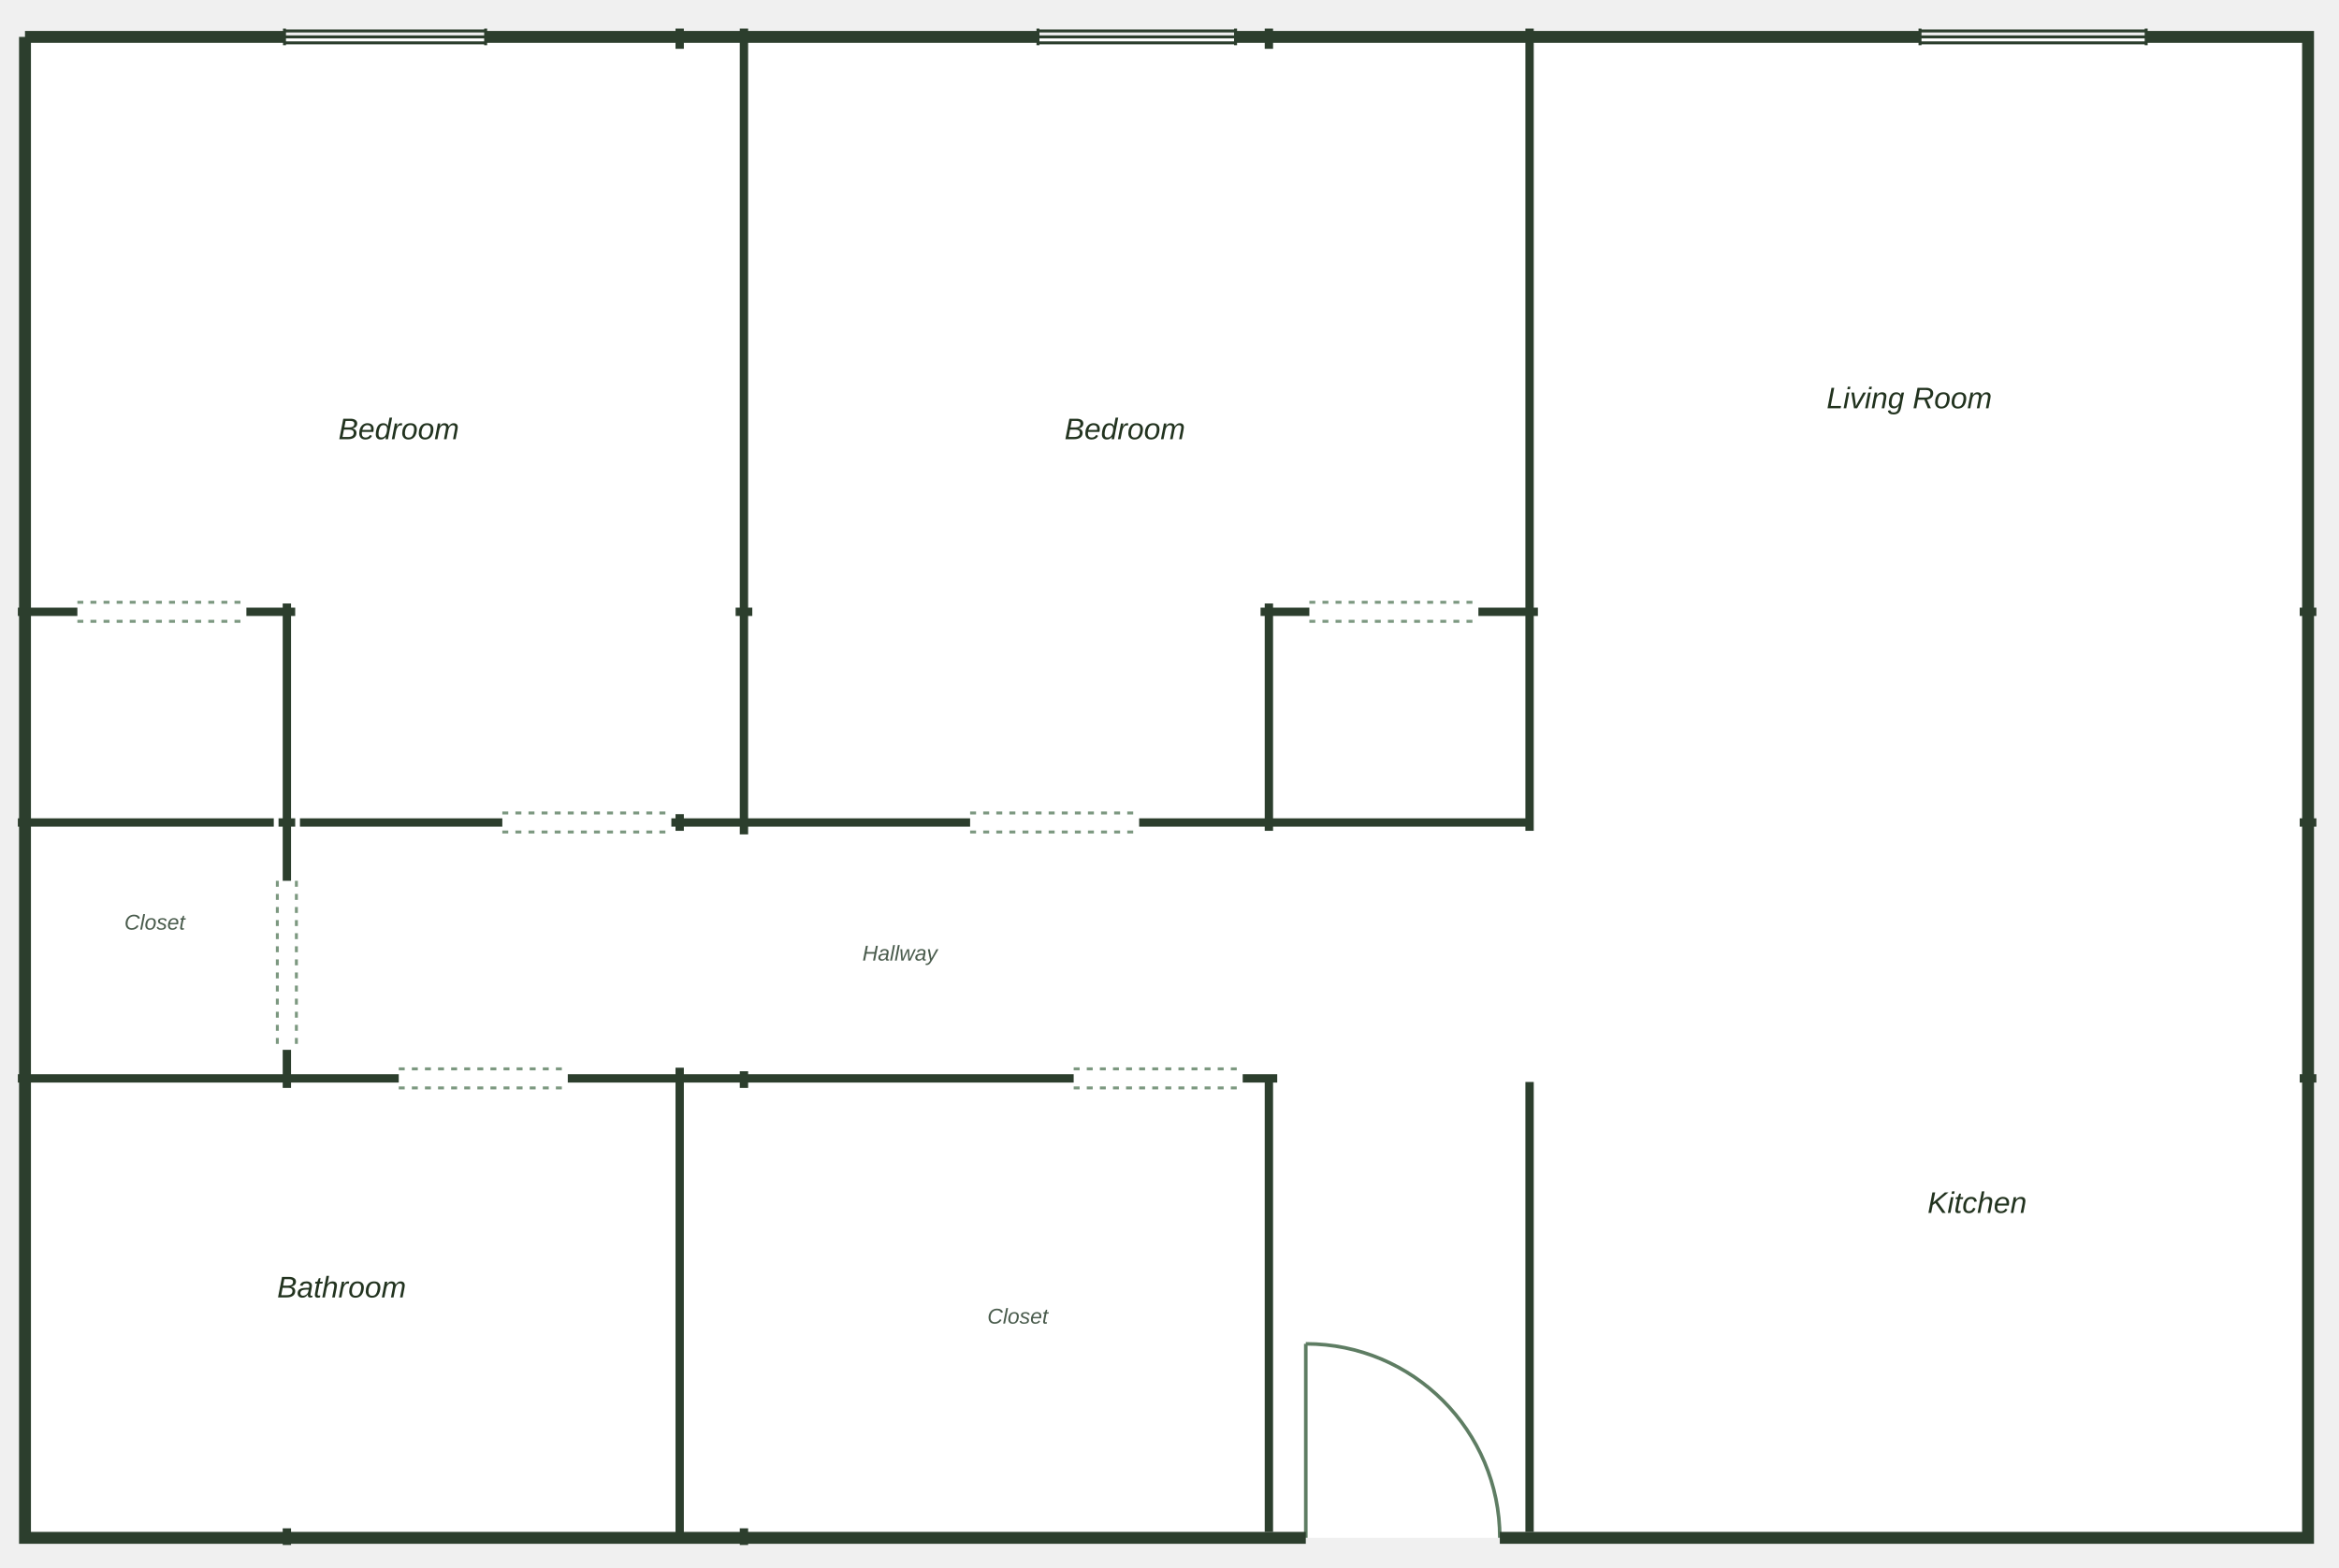
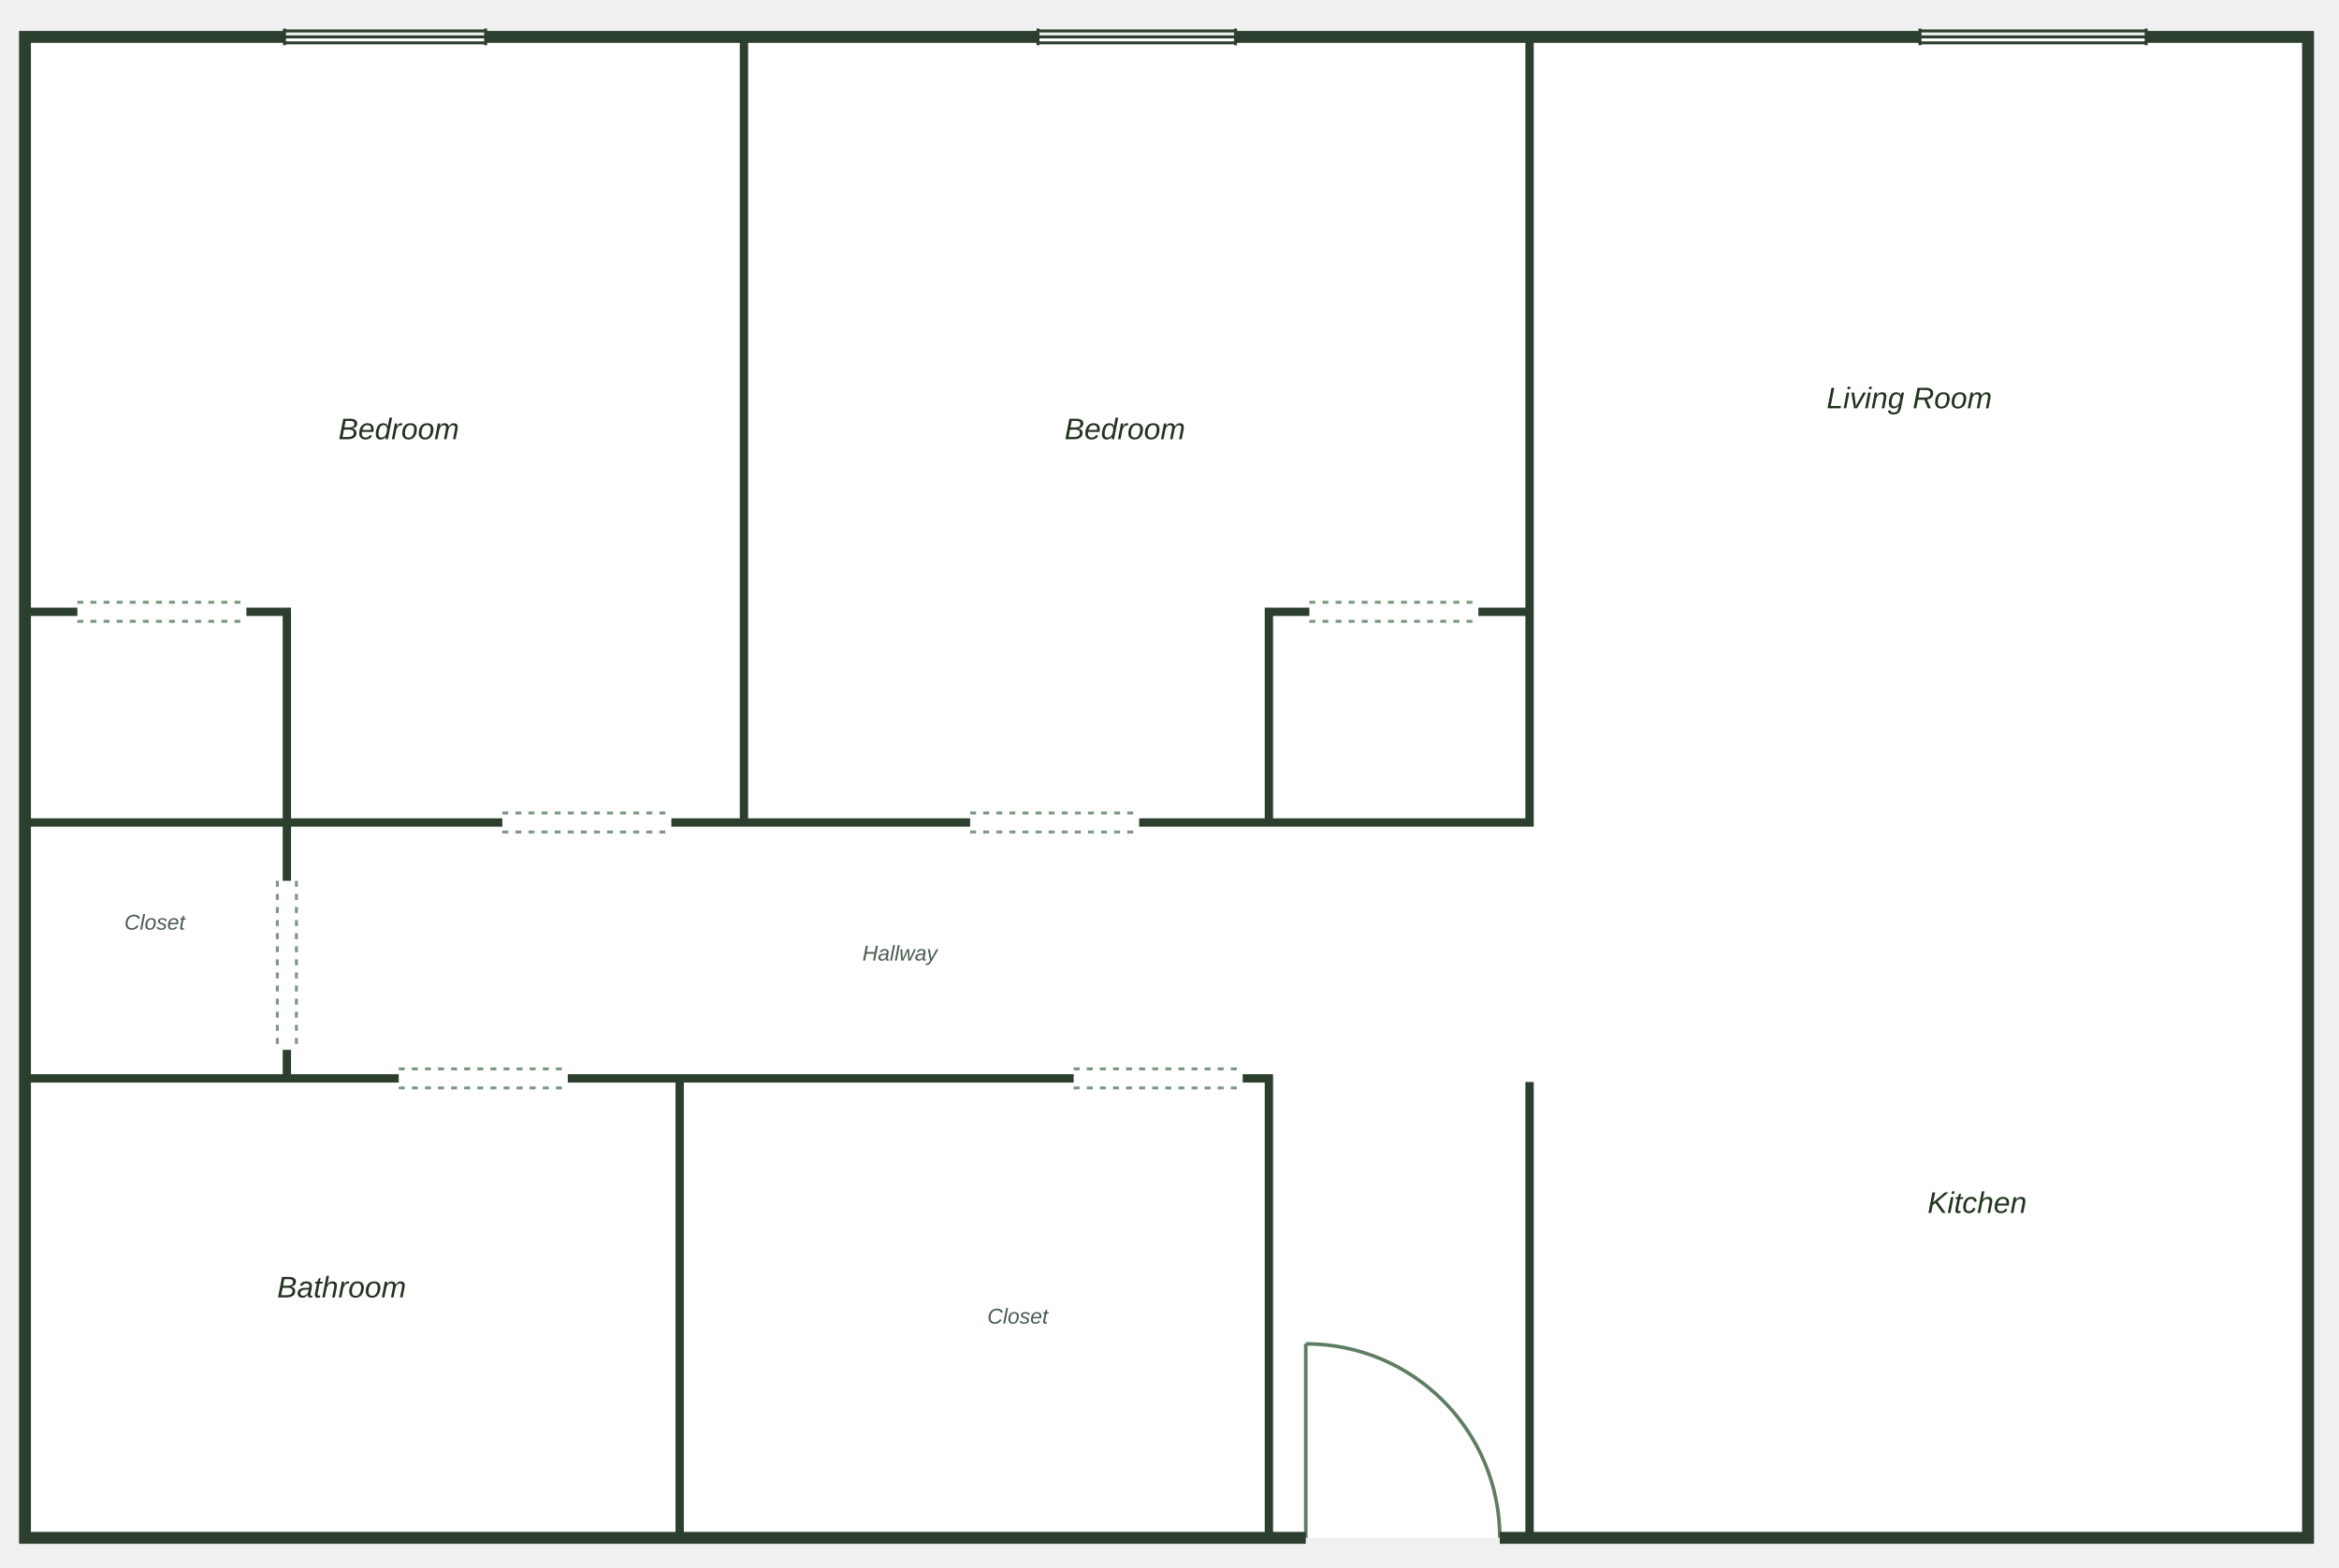
<svg xmlns="http://www.w3.org/2000/svg" width="1965" height="1317" viewBox="0 0 1965 1317" preserveAspectRatio="xMidYMid meet" role="img" aria-label="Indian Head Elderly Apartments two-bedroom floor plan">
  <defs>
    <style>
    .fp{fill:#FFFFFF}
    .w{fill:none;stroke:#2C3E2D;stroke-width:7;stroke-linecap:butt}
    .wo{fill:none;stroke:#2C3E2D;stroke-width:10;stroke-linecap:butt}
    .d{fill:none;stroke:#7C9880;stroke-width:2.5;stroke-dasharray:5 6}
    .arc{fill:none;stroke:#5E7D63;stroke-width:3}
    .win{fill:none;stroke:#2C3E2D;stroke-width:2.5}
    .st{fill:none;stroke:#2C3E2D;stroke-width:2.5}
    .rm{fill:#22331F;font-family:'Helvetica Neue',Arial,sans-serif;font-size:25px;font-style:italic;text-anchor:middle}
    .cl{fill:#4A5C4D;font-family:'Helvetica Neue',Arial,sans-serif;font-size:18px;font-style:italic;text-anchor:middle}
    .sm{fill:#4A5C4D;font-family:'Helvetica Neue',Arial,sans-serif;font-size:14px;font-style:italic;text-anchor:middle}
  </style>
  </defs>
  <rect class="fp" x="21" y="31" width="1918" height="1261" />
-   <path class="w" d="M241,507 V740 M241,882 V914 M241,1284 V1298 M571,24 V41 M571,684 V698 M571,897 V1289 M625,24 V701 M625,900 V914 M625,1284 V1298 M1066,24 V41 M1066,507 V698 M1066,909 V1287 M1285,24 V698 M1285,909 V1287 M15,514 H65 M207,514 H248 M618,514 H632 M1059,514 H1100 M1242,514 H1292 M1932,514 H1946 M15,691 H230 M234,691 H248 M252,691 H422 M564,691 H815 M957,691 H1283 M1932,691 H1946 M15,906 H335 M477,906 H902 M1044,906 H1073 M1932,906 H1946" />
+   <path class="w" d="M21,514 L65,514 M207,514 L241,514 L241,740 M1100,514 L1066,514 L1066,691 M1242,514 L1285,514 M21,691 L422,691 M564,691 L815,691 M957,691 L1285,691 L1285,31 M21,906 L335,906 M477,906 L902,906 M1044,906 L1066,906 L1066,1292 M241,882 L241,906 M571,906 L571,1292 M625,31 L625,691 M1285,909 L1285,1292" />
  <path class="d" d="M233,740 V882 M249,740 V882 M65,506 H207 M65,522 H207 M1100,506 H1242 M1100,522 H1242 M422,683 H564 M422,699 H564 M815,683 H957 M815,699 H957 M335,898 H477 M335,914 H477 M902,898 H1044 M902,914 H1044" />
  <path class="win" d="M239,26 H408 M239,31 H408 M239,36 H408 M239,24 V38 M408,24 V38" />
  <path class="win" d="M872,26 H1038 M872,31 H1038 M872,36 H1038 M872,24 V38 M1038,24 V38" />
  <path class="win" d="M1613,26 H1803 M1613,31 H1803 M1613,36 H1803 M1613,24 V38 M1803,24 V38" />
-   <path class="arc" d="M1097,1292 V1129 M1097,1129 A163,163 0 0 1 1260,1292" />
-   <path class="wo" d="M21,31 H239 M408,31 H872 M1038,31 H1613 M1803,31 H1939 V1292 H1260 M1097,1292 H21 V31" />
+   <path class="arc" d="M1097,1292 V1129 M1260,1292 A163,163 0 0 0 1097,1129" />
+   <path class="wo" d="M21,31 H239 M408,31 H872 M1038,31 H1613 M1803,31 H1939 V1292 H1260 M1097,1292 H21 V31 H31" />
  <text class="rm" x="335" y="369">Bedroom</text>
  <text class="rm" x="945" y="369">Bedroom</text>
  <text class="rm" x="1604" y="343">Living Room</text>
  <text class="rm" x="1661" y="1019">Kitchen</text>
  <text class="rm" x="287" y="1090">Bathroom</text>
  <text class="cl" x="756" y="807">Hallway</text>
  <text class="cl" x="855" y="1112">Closet</text>
  <text class="cl" x="130" y="781">Closet</text>
</svg>
